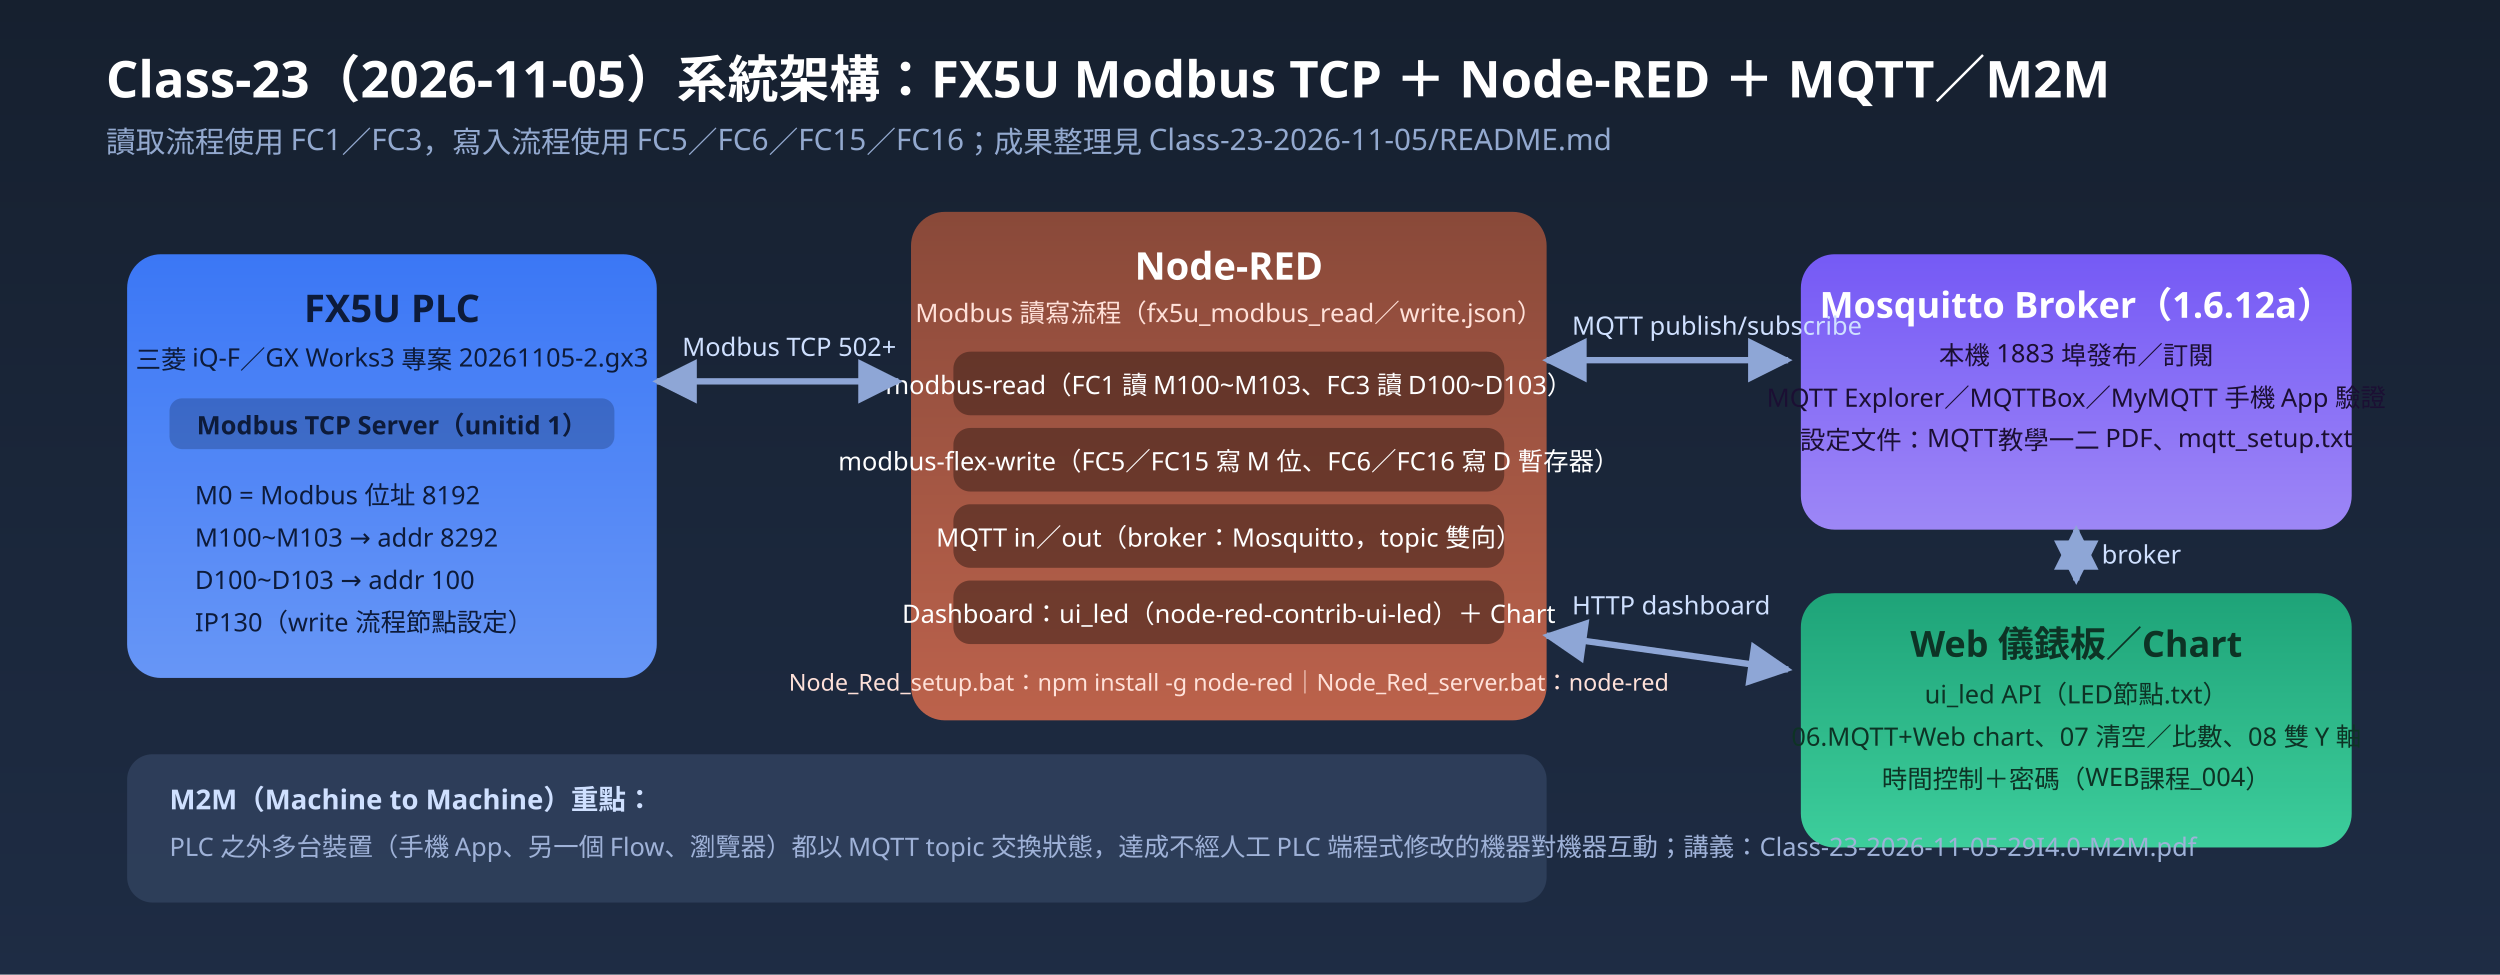
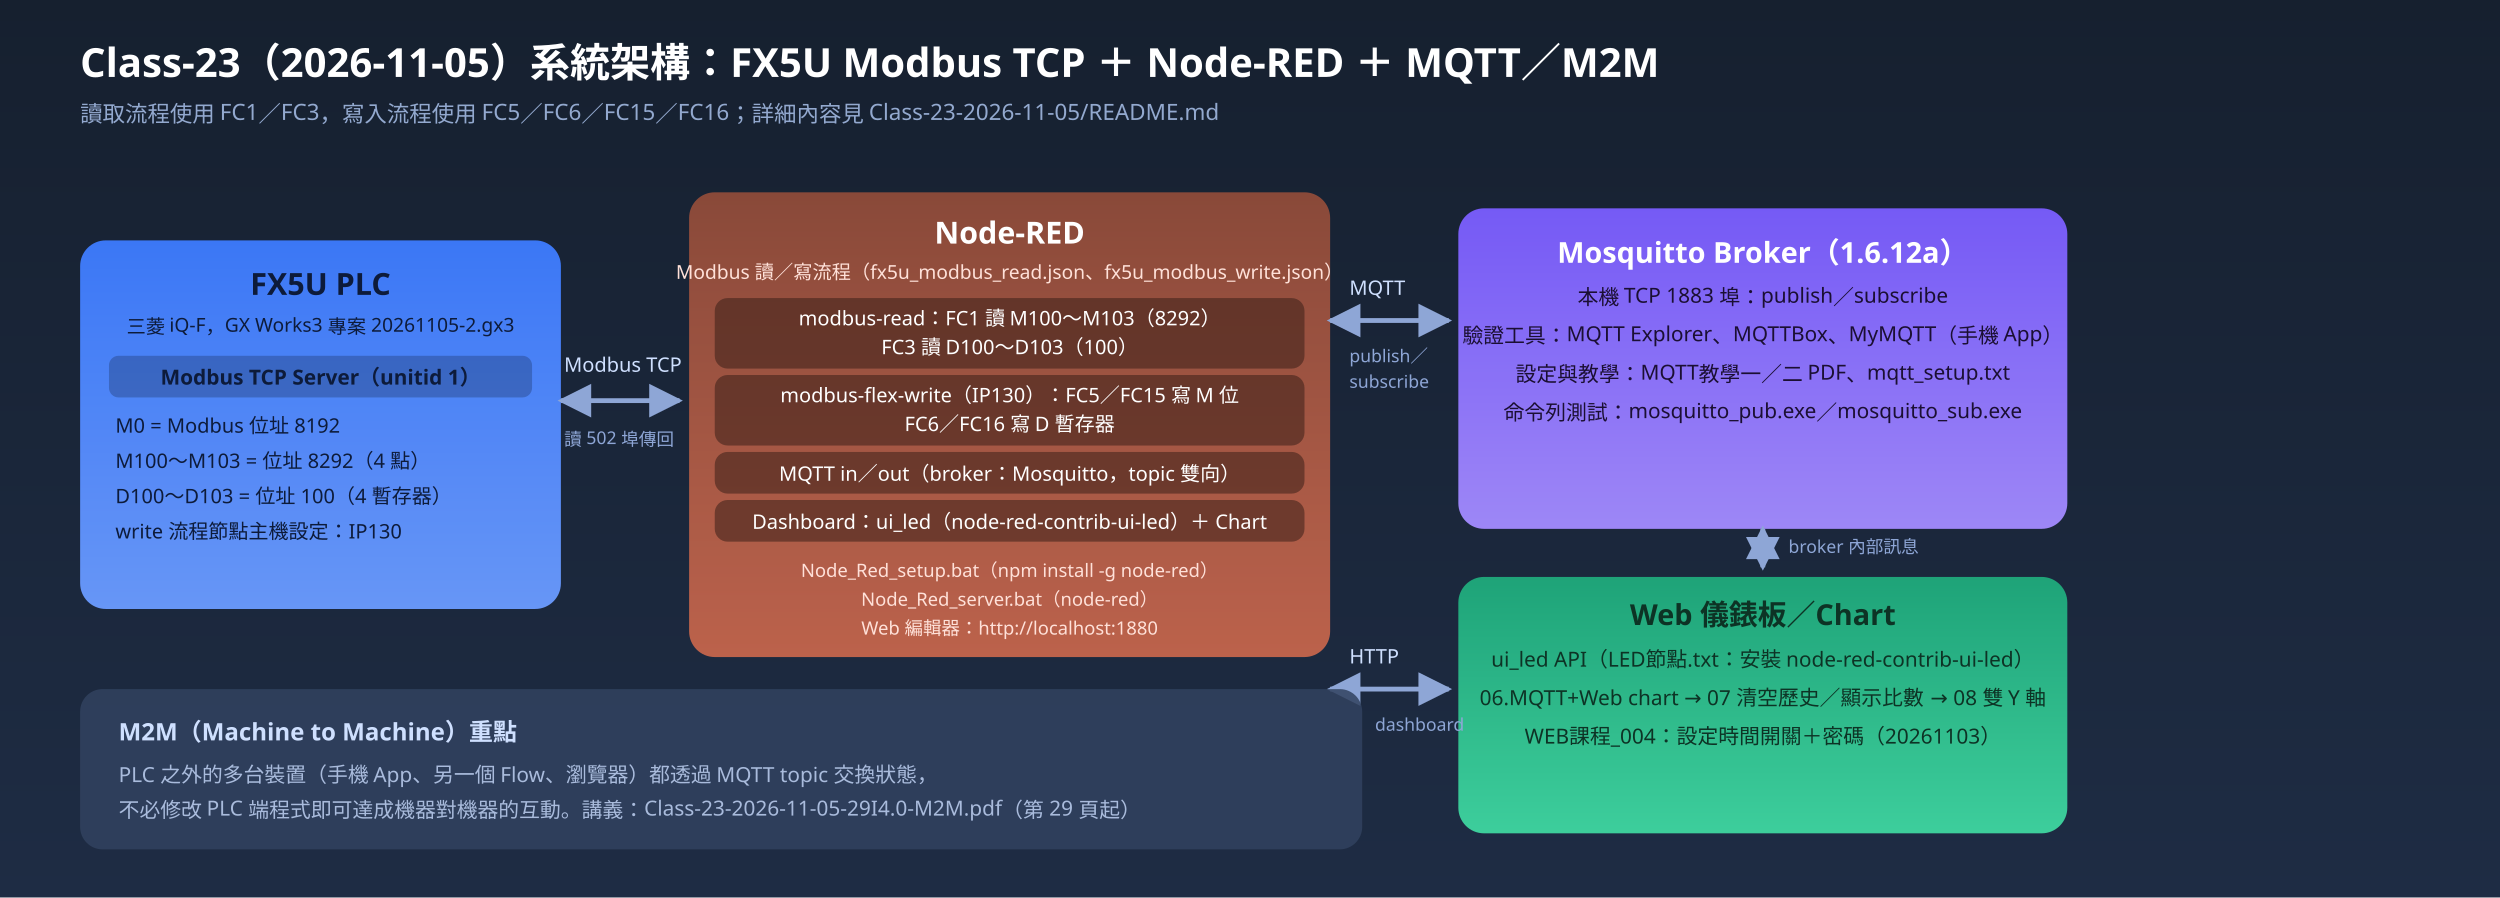
- <svg xmlns="http://www.w3.org/2000/svg" viewBox="0 0 1180 460" font-family="'Microsoft JhengHei','PingFang TC',sans-serif">
+ <svg xmlns="http://www.w3.org/2000/svg" viewBox="0 0 1560 560" width="1560" height="560" font-family="'Microsoft JhengHei','PingFang TC',sans-serif">
  <defs>
    <linearGradient id="bg2" x1="0" y1="0" x2="0" y2="1">
      <stop offset="0" stop-color="#16202f" />
      <stop offset="1" stop-color="#1e2c44" />
    </linearGradient>
    <linearGradient id="plcG" x1="0" y1="0" x2="0" y2="1">
      <stop offset="0" stop-color="#3d7bff" />
      <stop offset="1" stop-color="#6b9bff" />
    </linearGradient>
    <linearGradient id="nrG" x1="0" y1="0" x2="0" y2="1">
      <stop offset="0" stop-color="#8f4b3a" />
      <stop offset="1" stop-color="#c4654c" />
    </linearGradient>
    <linearGradient id="mqttG" x1="0" y1="0" x2="0" y2="1">
      <stop offset="0" stop-color="#7a5cff" />
      <stop offset="1" stop-color="#a48bff" />
    </linearGradient>
    <linearGradient id="webG" x1="0" y1="0" x2="0" y2="1">
      <stop offset="0" stop-color="#1fa97b" />
      <stop offset="1" stop-color="#3fd6a0" />
    </linearGradient>
    <marker id="arrow" viewBox="0 0 10 10" refX="9" refY="5" markerWidth="7" markerHeight="7" orient="auto-start-reverse">
      <path d="M0,0 L10,5 L0,10 z" fill="#8ea6d6" />
    </marker>
  </defs>
-   <rect width="1180" height="460" fill="url(#bg2)" />
-   <text x="50" y="46" fill="#fff" font-size="24" font-weight="bold">Class-23（2026-11-05）系統架構：FX5U Modbus TCP ＋ Node-RED ＋ MQTT／M2M</text>
-   <text x="50" y="72" fill="#93a9cf" font-size="14">讀取流程使用 FC1／FC3，寫入流程使用 FC5／FC6／FC15／FC16；成果整理見 Class-23-2026-11-05/README.md</text>
+   <rect width="1560" height="560" fill="url(#bg2)" />
+   <text x="50" y="48" fill="#ffffff" font-size="25" font-weight="bold">Class-23（2026-11-05）系統架構：FX5U Modbus TCP ＋ Node-RED ＋ MQTT／M2M</text>
+   <text x="50" y="76" fill="#93a9cf" font-size="14">讀取流程使用 FC1／FC3，寫入流程使用 FC5／FC6／FC15／FC16；詳細內容見 Class-23-2026-11-05/README.md</text>
  <g>
-     <rect x="60" y="120" width="250" height="200" rx="16" fill="url(#plcG)" opacity="0.95" />
-     <text x="185" y="152" fill="#0d1b3a" font-size="18" font-weight="bold" text-anchor="middle">FX5U PLC</text>
-     <text x="185" y="174" fill="#0d1b3a" font-size="12" text-anchor="middle">三菱 iQ-F／GX Works3 專案 20261105-2.gx3</text>
-     <rect x="80" y="188" width="210" height="24" rx="6" fill="#0d1b3a" opacity="0.25" />
-     <text x="185" y="205" fill="#0d1b3a" font-size="12" text-anchor="middle" font-weight="bold">Modbus TCP Server（unitid 1）</text>
-     <text x="92" y="238" fill="#0d1b3a" font-size="12">M0 = Modbus 位址 8192</text>
-     <text x="92" y="258" fill="#0d1b3a" font-size="12">M100~M103 → addr 8292</text>
-     <text x="92" y="278" fill="#0d1b3a" font-size="12">D100~D103 → addr 100</text>
-     <text x="92" y="298" fill="#0d1b3a" font-size="12">IP130（write 流程節點設定）</text>
+     <rect x="50" y="150" width="300" height="230" rx="16" fill="url(#plcG)" opacity="0.95" />
+     <text x="200" y="184" fill="#0d1b3a" font-size="19" font-weight="bold" text-anchor="middle">FX5U PLC</text>
+     <text x="200" y="208" fill="#0d1b3a" font-size="12" text-anchor="middle">三菱 iQ-F，GX Works3 專案 20261105-2.gx3</text>
+     <rect x="68" y="222" width="264" height="26" rx="6" fill="#0d1b3a" opacity="0.28" />
+     <text x="200" y="240" fill="#0d1b3a" font-size="13" text-anchor="middle" font-weight="bold">Modbus TCP Server（unitid 1）</text>
+     <text x="72" y="270" fill="#0d1b3a" font-size="12.5">M0 = Modbus 位址 8192</text>
+     <text x="72" y="292" fill="#0d1b3a" font-size="12.5">M100～M103 = 位址 8292（4 點）</text>
+     <text x="72" y="314" fill="#0d1b3a" font-size="12.5">D100～D103 = 位址 100（4 暫存器）</text>
+     <text x="72" y="336" fill="#0d1b3a" font-size="12.5">write 流程節點主機設定：IP130</text>
  </g>
  <g>
-     <rect x="430" y="100" width="300" height="240" rx="16" fill="url(#nrG)" opacity="0.95" />
-     <text x="580" y="132" fill="#fff" font-size="18" font-weight="bold" text-anchor="middle">Node-RED</text>
-     <text x="580" y="152" fill="#ffe1d9" font-size="12" text-anchor="middle">Modbus 讀寫流程（fx5u_modbus_read／write.json）</text>
-     <rect x="450" y="166" width="260" height="30" rx="8" fill="#3a1f18" opacity="0.55" />
-     <text x="580" y="186" fill="#ffffff" font-size="12" text-anchor="middle">modbus-read（FC1 讀 M100~M103、FC3 讀 D100~D103）</text>
-     <rect x="450" y="202" width="260" height="30" rx="8" fill="#3a1f18" opacity="0.55" />
-     <text x="580" y="222" fill="#ffffff" font-size="12" text-anchor="middle">modbus-flex-write（FC5／FC15 寫 M 位、FC6／FC16 寫 D 暫存器）</text>
-     <rect x="450" y="238" width="260" height="30" rx="8" fill="#3a1f18" opacity="0.55" />
-     <text x="580" y="258" fill="#ffffff" font-size="12" text-anchor="middle">MQTT in／out（broker：Mosquitto，topic 雙向）</text>
-     <rect x="450" y="274" width="260" height="30" rx="8" fill="#3a1f18" opacity="0.55" />
-     <text x="580" y="294" fill="#ffffff" font-size="12" text-anchor="middle">Dashboard：ui_led（node-red-contrib-ui-led）＋ Chart</text>
-     <text x="580" y="326" fill="#ffe1d9" font-size="11" text-anchor="middle">Node_Red_setup.bat：npm install -g node-red｜Node_Red_server.bat：node-red</text>
+     <rect x="430" y="120" width="400" height="290" rx="16" fill="url(#nrG)" opacity="0.95" />
+     <text x="630" y="152" fill="#ffffff" font-size="19" font-weight="bold" text-anchor="middle">Node-RED</text>
+     <text x="630" y="174" fill="#ffe1d9" font-size="12" text-anchor="middle">Modbus 讀／寫流程（fx5u_modbus_read.json、fx5u_modbus_write.json）</text>
+     <rect x="446" y="186" width="368" height="44" rx="8" fill="#3a1f18" opacity="0.55" />
+     <text x="630" y="203" fill="#ffffff" font-size="12.5" text-anchor="middle">modbus-read：FC1 讀 M100～M103（8292）</text>
+     <text x="630" y="221" fill="#ffffff" font-size="12.5" text-anchor="middle">FC3 讀 D100～D103（100）</text>
+     <rect x="446" y="234" width="368" height="44" rx="8" fill="#3a1f18" opacity="0.55" />
+     <text x="630" y="251" fill="#ffffff" font-size="12.5" text-anchor="middle">modbus-flex-write（IP130）：FC5／FC15 寫 M 位</text>
+     <text x="630" y="269" fill="#ffffff" font-size="12.5" text-anchor="middle">FC6／FC16 寫 D 暫存器</text>
+     <rect x="446" y="282" width="368" height="26" rx="8" fill="#3a1f18" opacity="0.55" />
+     <text x="630" y="300" fill="#ffffff" font-size="12.5" text-anchor="middle">MQTT in／out（broker：Mosquitto，topic 雙向）</text>
+     <rect x="446" y="312" width="368" height="26" rx="8" fill="#3a1f18" opacity="0.55" />
+     <text x="630" y="330" fill="#ffffff" font-size="12.5" text-anchor="middle">Dashboard：ui_led（node-red-contrib-ui-led）＋ Chart</text>
+     <text x="630" y="360" fill="#ffe1d9" font-size="11.5" text-anchor="middle">Node_Red_setup.bat（npm install -g node-red）</text>
+     <text x="630" y="378" fill="#ffe1d9" font-size="11.5" text-anchor="middle">Node_Red_server.bat（node-red）</text>
+     <text x="630" y="396" fill="#ffe1d9" font-size="11.5" text-anchor="middle">Web 編輯器：http://localhost:1880</text>
  </g>
  <g>
-     <rect x="850" y="120" width="260" height="130" rx="16" fill="url(#mqttG)" opacity="0.95" />
-     <text x="980" y="150" fill="#fff" font-size="17" font-weight="bold" text-anchor="middle">Mosquitto Broker（1.6.12a）</text>
-     <text x="980" y="172" fill="#1b0f33" font-size="12" text-anchor="middle">本機 1883 埠發布／訂閱</text>
-     <text x="980" y="192" fill="#1b0f33" font-size="12" text-anchor="middle">MQTT Explorer／MQTTBox／MyMQTT 手機 App 驗證</text>
-     <text x="980" y="212" fill="#1b0f33" font-size="12" text-anchor="middle">設定文件：MQTT教學一二 PDF、mqtt_setup.txt</text>
+     <rect x="910" y="130" width="380" height="200" rx="16" fill="url(#mqttG)" opacity="0.95" />
+     <text x="1100" y="164" fill="#ffffff" font-size="18" font-weight="bold" text-anchor="middle">Mosquitto Broker（1.6.12a）</text>
+     <text x="1100" y="190" fill="#1b0f33" font-size="13" text-anchor="middle">本機 TCP 1883 埠：publish／subscribe</text>
+     <text x="1100" y="214" fill="#1b0f33" font-size="13" text-anchor="middle">驗證工具：MQTT Explorer、MQTTBox、MyMQTT（手機 App）</text>
+     <text x="1100" y="238" fill="#1b0f33" font-size="13" text-anchor="middle">設定與教學：MQTT教學一／二 PDF、mqtt_setup.txt</text>
+     <text x="1100" y="262" fill="#1b0f33" font-size="13" text-anchor="middle">命令列測試：mosquitto_pub.exe／mosquitto_sub.exe</text>
  </g>
  <g>
-     <rect x="850" y="280" width="260" height="120" rx="16" fill="url(#webG)" opacity="0.95" />
-     <text x="980" y="310" fill="#0d3325" font-size="17" font-weight="bold" text-anchor="middle">Web 儀錶板／Chart</text>
-     <text x="980" y="332" fill="#0d3325" font-size="12" text-anchor="middle">ui_led API（LED節點.txt）</text>
-     <text x="980" y="352" fill="#0d3325" font-size="12" text-anchor="middle">06.MQTT+Web chart、07 清空／比數、08 雙 Y 軸</text>
-     <text x="980" y="372" fill="#0d3325" font-size="12" text-anchor="middle">時間控制＋密碼（WEB課程_004）</text>
+     <rect x="910" y="360" width="380" height="160" rx="16" fill="url(#webG)" opacity="0.95" />
+     <text x="1100" y="390" fill="#0d3325" font-size="18" font-weight="bold" text-anchor="middle">Web 儀錶板／Chart</text>
+     <text x="1100" y="416" fill="#0d3325" font-size="13" text-anchor="middle">ui_led API（LED節點.txt：安裝 node-red-contrib-ui-led）</text>
+     <text x="1100" y="440" fill="#0d3325" font-size="13" text-anchor="middle">06.MQTT+Web chart → 07 清空歷史／顯示比數 → 08 雙 Y 軸</text>
+     <text x="1100" y="464" fill="#0d3325" font-size="13" text-anchor="middle">WEB課程_004：設定時間開關＋密碼（20261103）</text>
  </g>
  <g stroke="#8ea6d6" stroke-width="3" fill="none">
-     <path d="M310,180 L424,180" marker-end="url(#arrow)" marker-start="url(#arrow)" />
-     <path d="M730,170 L844,170" marker-end="url(#arrow)" marker-start="url(#arrow)" />
-     <path d="M730,300 L844,316" marker-end="url(#arrow)" marker-start="url(#arrow)" />
-     <path d="M980,250 L980,274" marker-end="url(#arrow)" marker-start="url(#arrow)" />
+     <path d="M350,250 L424,250" marker-end="url(#arrow)" marker-start="url(#arrow)" />
+     <path d="M830,200 L904,200" marker-end="url(#arrow)" marker-start="url(#arrow)" />
+     <path d="M830,430 L904,430" marker-end="url(#arrow)" marker-start="url(#arrow)" />
+     <path d="M1100,330 L1100,354" marker-end="url(#arrow)" marker-start="url(#arrow)" />
  </g>
-   <g font-size="12" fill="#cfe0ff">
-     <text x="322" y="168">Modbus TCP 502+</text>
-     <text x="742" y="158">MQTT publish/subscribe</text>
-     <text x="742" y="290">HTTP dashboard</text>
-     <text x="992" y="266">broker</text>
+   <g font-size="12.5" fill="#cfe0ff">
+     <text x="352" y="232">Modbus TCP</text>
+     <text x="352" y="278" font-size="11" fill="#8ea6d6">讀 502 埠傳回</text>
+     <text x="842" y="184">MQTT</text>
+     <text x="842" y="226" font-size="11" fill="#8ea6d6">publish／</text>
+     <text x="842" y="242" font-size="11" fill="#8ea6d6">subscribe</text>
+     <text x="842" y="414">HTTP</text>
+     <text x="858" y="456" font-size="11" fill="#8ea6d6">dashboard</text>
+     <text x="1116" y="345" font-size="11" fill="#8ea6d6">broker 內部訊息</text>
  </g>
  <g>
-     <rect x="60" y="356" width="670" height="70" rx="12" fill="#31425f" opacity="0.8" />
-     <text x="80" y="382" fill="#cfe0ff" font-size="13" font-weight="bold">M2M（Machine to Machine）重點：</text>
-     <text x="80" y="404" fill="#9fb2d8" font-size="12">PLC 之外多台裝置（手機 App、另一個 Flow、瀏覽器）都以 MQTT topic 交換狀態，達成不經人工 PLC 端程式修改的機器對機器互動；講義：Class-23-2026-11-05-29I4.0-M2M.pdf</text>
+     <rect x="50" y="430" width="800" height="100" rx="14" fill="#31425f" opacity="0.85" />
+     <text x="74" y="462" fill="#cfe0ff" font-size="15" font-weight="bold">M2M（Machine to Machine）重點</text>
+     <text x="74" y="488" fill="#a9bbdc" font-size="13">PLC 之外的多台裝置（手機 App、另一個 Flow、瀏覽器）都透過 MQTT topic 交換狀態，</text>
+     <text x="74" y="510" fill="#a9bbdc" font-size="13">不必修改 PLC 端程式即可達成機器對機器的互動。講義：Class-23-2026-11-05-29I4.0-M2M.pdf（第 29 頁起）</text>
  </g>
</svg>
